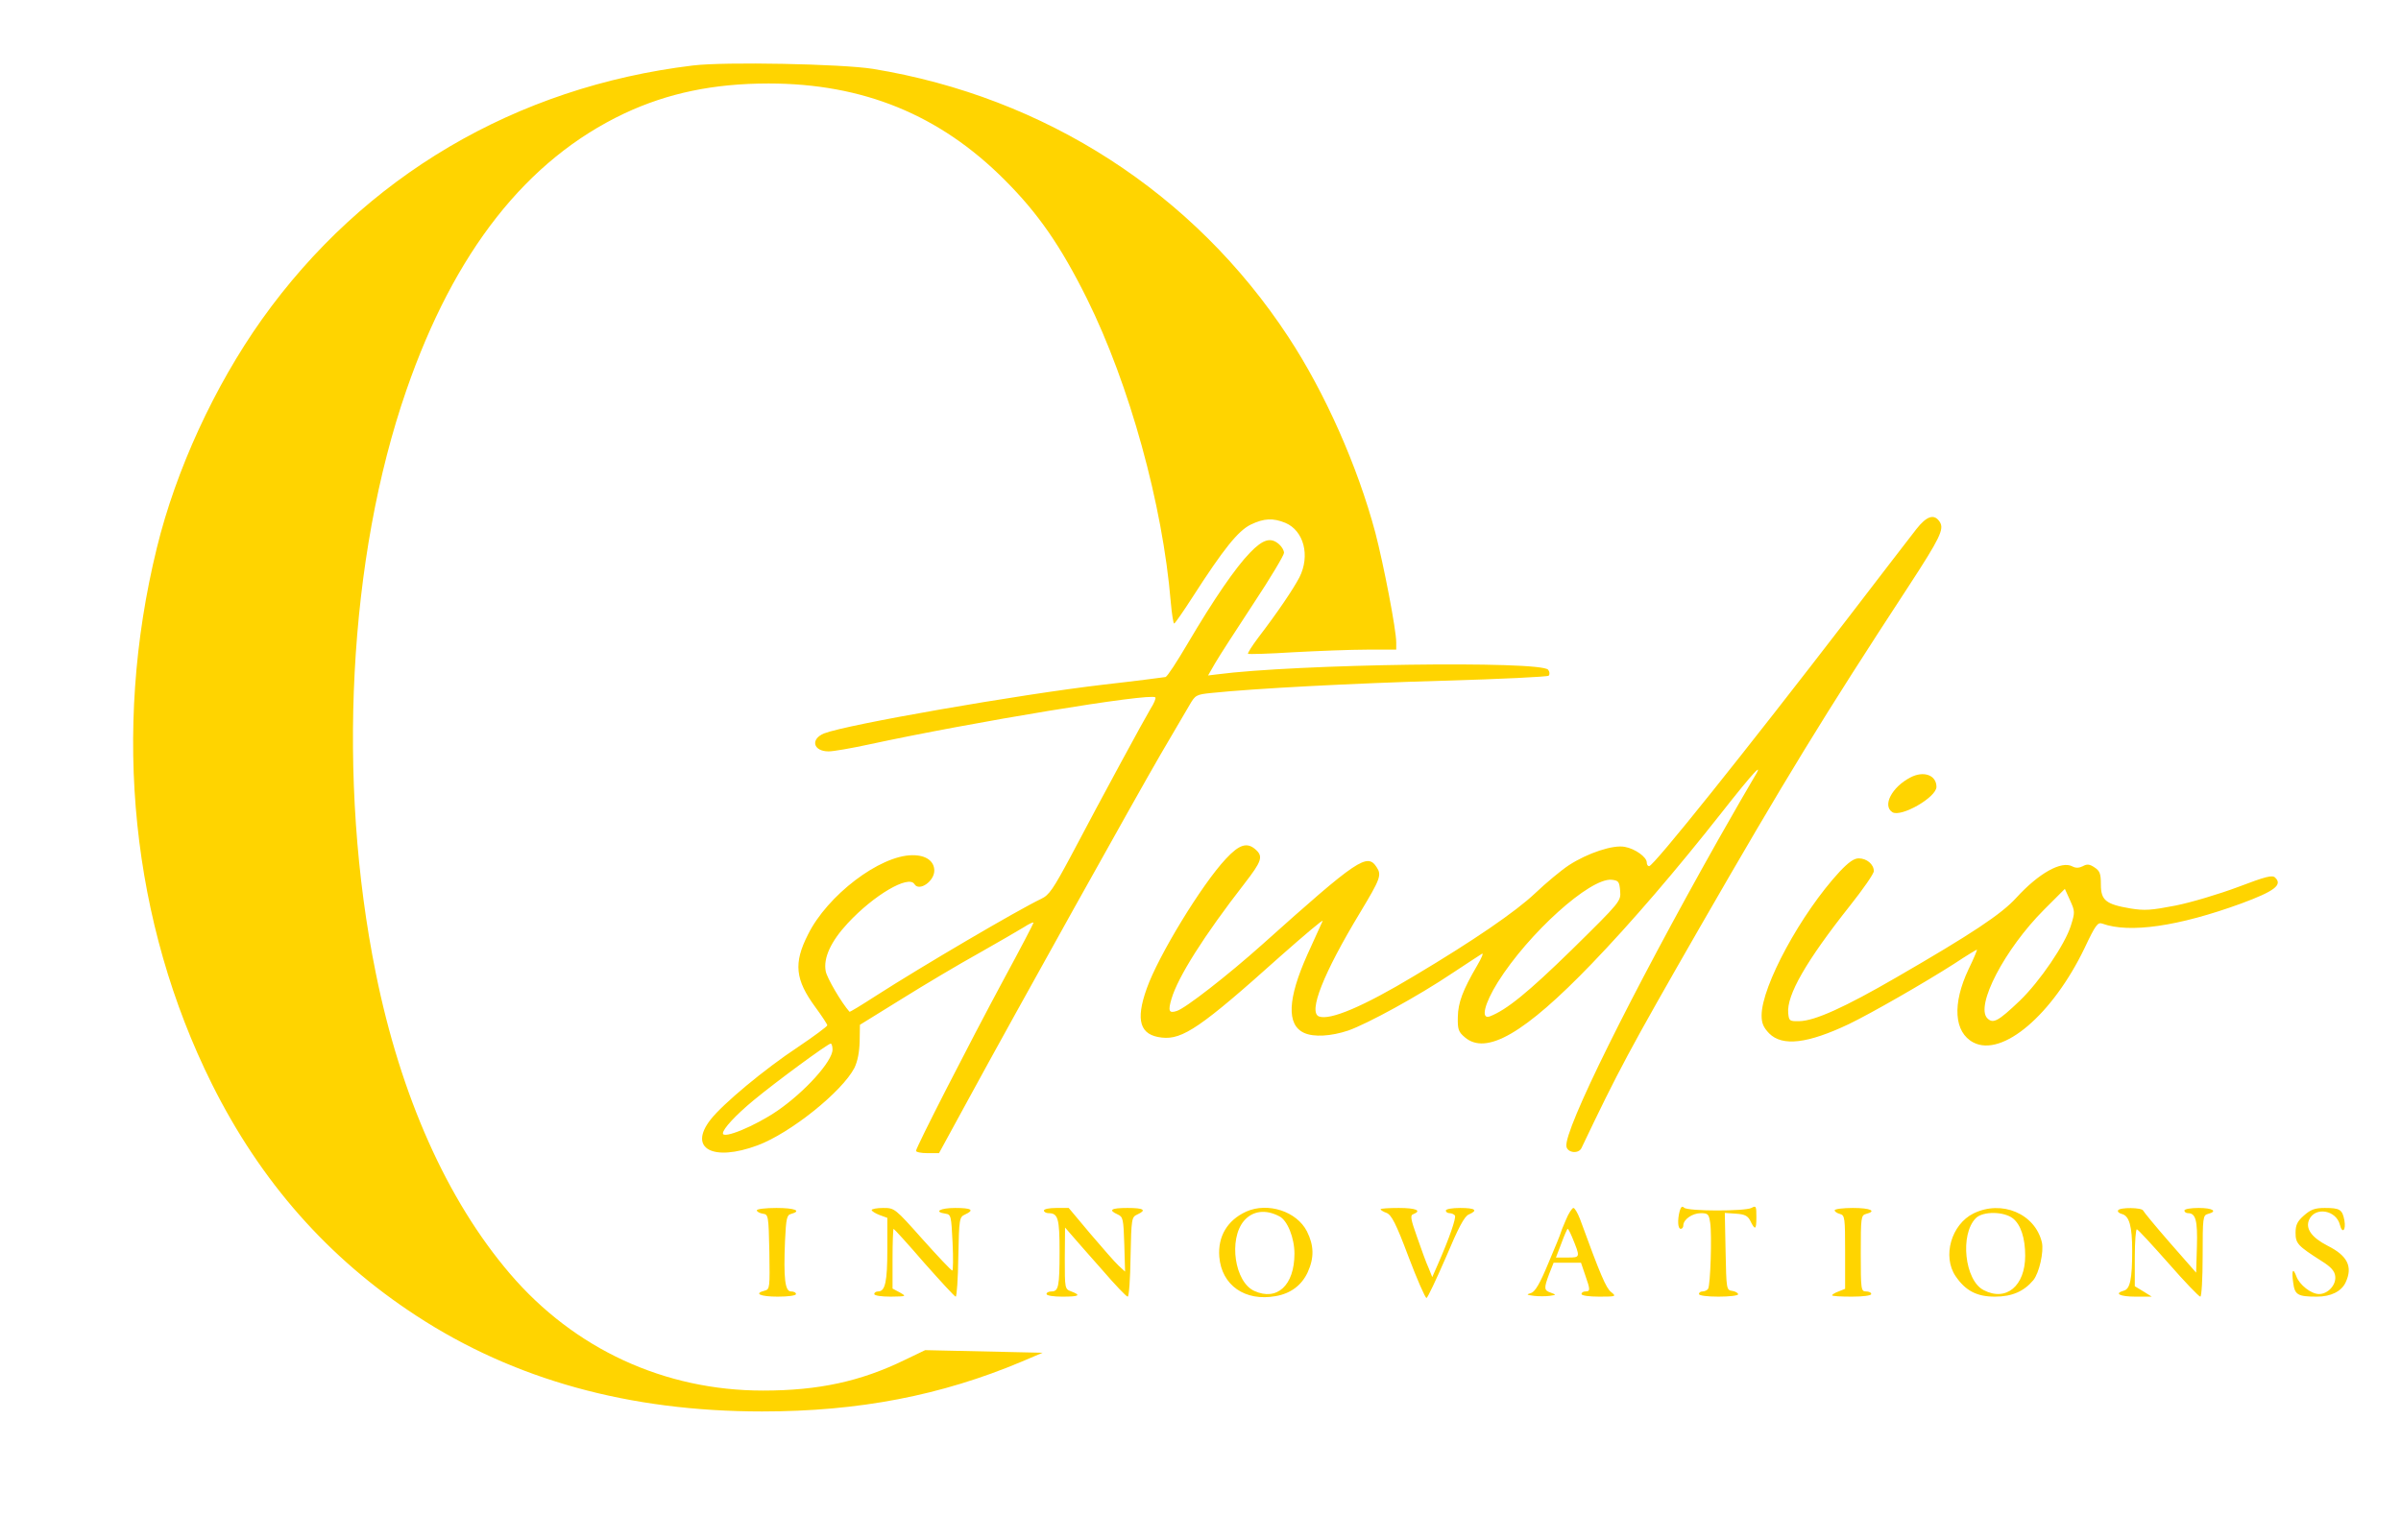
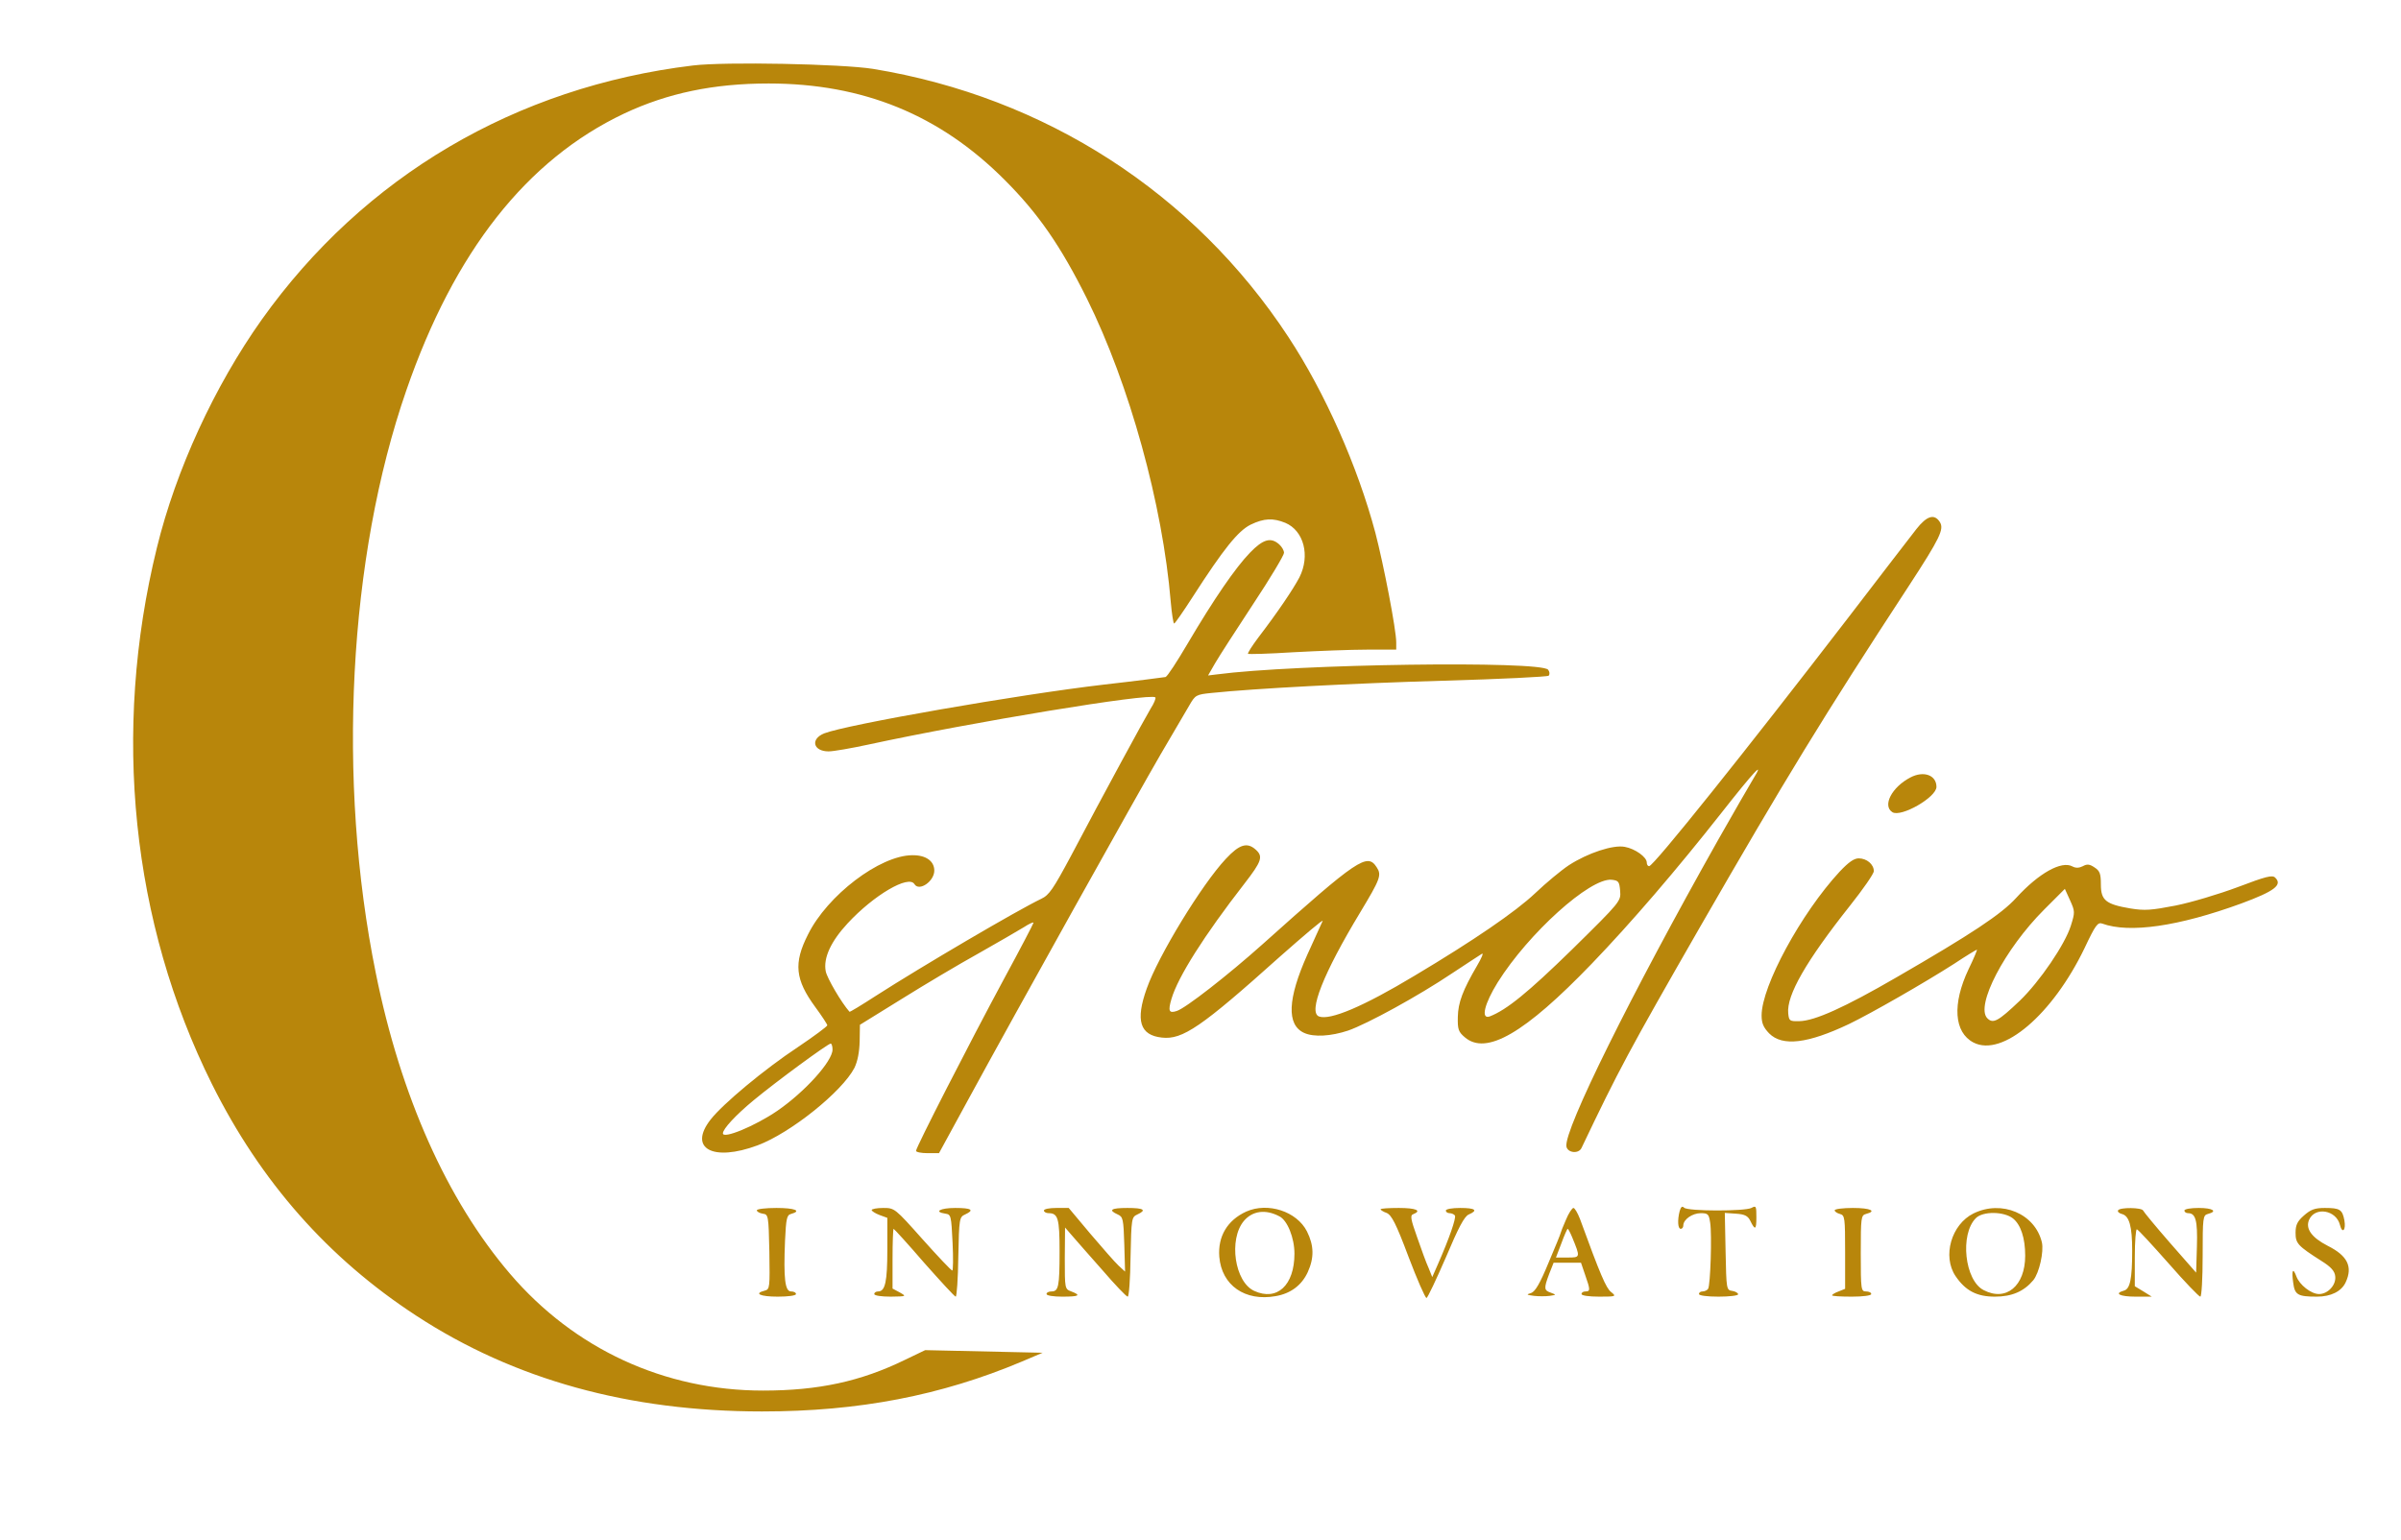
<svg xmlns="http://www.w3.org/2000/svg" version="1.0" width="920" height="590" viewBox="0 0 920 590" preserveAspectRatio="xMidYMid meet">
  <rect x="0" y="0" width="920" height="590" fill="none" />
-   <g transform="translate(0,590) scale(0.1,-0.1)" fill="#FFD400" stroke="none">
+   <g transform="translate(0,590) scale(0.1,-0.1)" fill="#B8860B" stroke="none">
    <path d="M2655 5649 c-679 -82 -1261 -425 -1652 -974 -181 -255 -329 -576 -402 -875 -173 -705 -97 -1436 211 -2055 187 -375 446 -668 783 -888 375 -245 815 -367 1325 -367 371 0 686 61 995 191 l80 34 -225 5 -225 5 -77 -37 c-170 -83 -332 -118 -544 -118 -378 0 -723 159 -970 448 -241 282 -419 681 -514 1152 -150 738 -105 1594 117 2234 184 532 461 884 835 1061 166 78 342 115 553 115 362 0 656 -120 905 -370 128 -128 214 -252 315 -455 163 -329 290 -789 321 -1162 4 -46 10 -83 13 -83 3 0 35 46 71 102 119 185 174 253 222 277 52 25 86 26 133 7 71 -30 96 -126 54 -209 -23 -44 -82 -132 -157 -230 -24 -32 -42 -60 -40 -63 3 -2 81 0 174 6 93 5 220 10 282 10 l112 0 0 28 c0 48 -48 297 -80 420 -68 255 -193 537 -333 750 -362 552 -932 920 -1592 1028 -119 19 -567 28 -690 13z M7343 3872 c-21 -27 -139 -180 -263 -342 -393 -511 -744 -950 -761 -950 -5 0 -9 6 -9 14 0 21 -45 53 -84 60 -45 9 -143 -24 -214 -70 -29 -19 -88 -68 -130 -108 -74 -70 -234 -180 -462 -316 -196 -118 -324 -172 -366 -156 -42 16 16 164 158 399 77 128 83 143 63 173 -36 56 -72 32 -437 -295 -133 -119 -296 -246 -329 -256 -30 -10 -34 0 -20 47 25 84 124 241 280 442 65 84 72 103 43 129 -33 30 -63 21 -115 -35 -92 -98 -259 -372 -303 -497 -44 -123 -26 -179 58 -188 79 -9 151 40 452 310 94 83 167 145 164 137 -4 -8 -30 -67 -59 -130 -75 -168 -80 -268 -12 -299 37 -17 103 -13 169 9 74 26 268 132 399 220 55 36 106 70 113 74 8 5 -1 -16 -18 -45 -55 -94 -73 -142 -74 -197 -1 -47 2 -57 27 -78 82 -70 229 15 486 282 152 158 326 361 496 577 125 159 171 209 122 130 -13 -21 -73 -126 -134 -233 -335 -595 -590 -1110 -581 -1174 4 -25 47 -30 58 -6 143 300 181 371 453 845 327 568 472 806 801 1309 120 184 136 218 119 245 -21 33 -50 24 -90 -27z m-1135 -1387 c3 -39 3 -40 -185 -225 -168 -164 -250 -231 -315 -256 -35 -12 -20 49 31 131 118 188 353 400 436 393 27 -3 30 -7 33 -43z M4789 3781 c-55 -57 -137 -176 -239 -349 -40 -68 -77 -125 -84 -127 -6 -1 -112 -15 -236 -29 -326 -38 -985 -153 -1072 -187 -54 -22 -42 -69 17 -69 19 0 87 12 152 26 397 86 1082 199 1100 181 3 -3 -5 -23 -18 -43 -24 -40 -179 -325 -306 -566 -67 -125 -83 -149 -113 -163 -92 -44 -458 -259 -634 -372 -54 -35 -100 -63 -101 -61 -31 35 -86 129 -91 155 -10 51 20 115 84 184 100 108 234 187 256 150 18 -29 76 11 76 52 0 37 -33 60 -85 59 -124 -1 -325 -154 -399 -304 -56 -110 -49 -173 28 -278 25 -34 46 -66 46 -70 0 -4 -51 -42 -112 -83 -130 -86 -288 -218 -335 -278 -87 -111 8 -163 180 -99 126 47 324 206 371 297 12 25 19 60 20 102 l1 63 160 99 c88 55 221 134 295 175 74 42 152 87 173 100 20 13 37 21 37 17 0 -3 -51 -101 -114 -217 -133 -247 -336 -644 -336 -657 0 -5 20 -9 44 -9 l44 0 108 198 c186 342 654 1181 742 1332 47 80 96 164 109 186 23 40 26 42 86 48 163 17 539 37 892 47 215 6 394 15 399 19 5 6 4 15 -2 23 -29 35 -967 22 -1270 -18 l-33 -4 27 47 c15 26 81 128 146 227 65 98 118 187 118 196 0 9 -8 23 -18 32 -32 29 -62 21 -113 -32z m-1599 -1904 c0 -45 -107 -163 -212 -235 -85 -58 -208 -109 -208 -86 0 17 49 70 118 127 87 72 283 216 295 217 4 0 7 -11 7 -23z M7320 2920 c-71 -37 -108 -108 -69 -133 33 -21 169 57 169 97 0 45 -49 63 -100 36z M7049 2559 c-148 -160 -299 -439 -299 -551 0 -30 7 -46 29 -69 51 -51 148 -39 306 36 85 41 289 158 403 231 45 30 85 54 87 54 2 0 -12 -34 -32 -75 -63 -133 -56 -242 19 -281 111 -57 303 107 426 363 41 87 50 99 67 93 104 -38 292 -11 533 77 127 47 159 71 130 99 -11 11 -35 5 -143 -36 -72 -27 -179 -59 -239 -71 -93 -18 -118 -20 -173 -11 -94 16 -113 31 -113 92 0 41 -4 52 -24 65 -19 13 -29 14 -45 5 -14 -7 -27 -8 -40 -1 -42 23 -129 -26 -215 -120 -57 -63 -172 -139 -459 -305 -200 -116 -314 -167 -372 -168 -38 -1 -40 1 -43 30 -7 69 69 201 237 413 50 63 91 122 91 132 0 26 -27 49 -58 49 -18 0 -39 -15 -73 -51z m886 -207 c-22 -71 -119 -214 -196 -288 -83 -79 -102 -89 -124 -67 -47 47 66 265 218 417 l79 79 20 -44 c19 -42 19 -46 3 -97z M6436 1258 c-9 -35 -7 -68 4 -68 6 0 10 6 10 13 0 23 35 47 67 47 28 0 31 -4 36 -37 7 -46 1 -239 -8 -253 -3 -5 -13 -10 -21 -10 -8 0 -14 -4 -14 -10 0 -6 32 -10 75 -10 41 0 75 4 75 9 0 5 -10 11 -22 13 -23 3 -23 6 -26 151 l-3 148 43 -3 c32 -2 45 -8 54 -26 19 -39 24 -37 24 12 0 43 -1 46 -19 36 -26 -13 -244 -13 -258 1 -7 7 -12 4 -17 -13z M2900 1261 c0 -5 10 -11 23 -13 21 -3 22 -6 25 -146 2 -137 2 -144 -18 -149 -43 -11 -17 -23 50 -23 40 0 70 4 70 10 0 6 -9 10 -19 10 -23 0 -29 49 -23 194 4 86 7 99 23 103 43 12 14 23 -56 23 -41 0 -75 -4 -75 -9z M3340 1262 c0 -4 14 -13 30 -19 l30 -11 0 -122 c0 -122 -8 -160 -35 -160 -8 0 -15 -4 -15 -10 0 -6 27 -10 63 -10 61 1 61 1 35 16 l-28 15 0 114 c0 63 2 115 4 115 2 0 55 -58 117 -130 63 -71 117 -130 121 -130 4 0 9 69 10 153 3 147 4 152 26 162 37 17 25 25 -38 25 -58 0 -84 -15 -37 -22 21 -3 22 -8 27 -111 3 -59 2 -107 -1 -107 -4 0 -55 54 -114 120 -106 119 -107 120 -151 120 -24 0 -44 -4 -44 -8z M4000 1260 c0 -5 8 -10 18 -10 36 0 42 -20 42 -146 0 -136 -4 -154 -31 -154 -10 0 -19 -4 -19 -10 0 -6 27 -10 60 -10 65 0 74 5 35 20 -25 9 -25 11 -25 127 l1 118 26 -30 c14 -16 66 -76 116 -132 49 -57 93 -103 98 -103 5 0 10 69 11 153 3 147 4 152 26 162 37 17 25 25 -38 25 -63 0 -75 -8 -37 -25 20 -9 22 -17 25 -115 l3 -104 -25 23 c-14 13 -62 68 -108 122 l-83 99 -47 0 c-27 0 -48 -4 -48 -10z M4775 1256 c-72 -33 -109 -95 -103 -173 9 -110 99 -172 216 -151 58 10 100 42 123 92 25 55 24 102 -3 156 -39 77 -150 113 -233 76z m127 -18 c31 -15 58 -83 58 -143 0 -122 -67 -183 -154 -143 -75 34 -99 197 -40 268 33 39 83 46 136 18z M5290 1265 c0 -3 11 -10 23 -14 19 -8 36 -40 84 -168 33 -87 64 -158 69 -158 4 0 37 70 74 155 48 114 71 158 88 165 37 16 25 25 -33 25 -30 0 -55 -4 -55 -10 0 -5 6 -10 14 -10 8 0 17 -4 21 -9 5 -10 -22 -88 -65 -186 l-22 -50 -14 35 c-9 19 -28 72 -44 118 -25 70 -27 84 -15 88 35 14 10 24 -55 24 -38 0 -70 -2 -70 -5z M6000 1224 c-11 -25 -20 -48 -20 -50 0 -3 -21 -54 -46 -113 -33 -80 -51 -111 -67 -117 -20 -6 -18 -7 11 -11 18 -2 45 -2 60 0 26 4 26 4 5 12 -27 9 -28 16 -7 72 l17 43 52 0 53 0 16 -47 c20 -57 20 -63 1 -63 -8 0 -15 -4 -15 -10 0 -6 29 -10 68 -10 65 0 66 1 45 18 -19 15 -41 66 -119 280 -9 23 -20 42 -25 42 -5 0 -19 -21 -29 -46z m24 -66 c32 -78 32 -78 -17 -78 l-45 0 21 55 c11 30 22 55 24 55 2 0 10 -15 17 -32z M7030 1261 c0 -5 9 -11 20 -14 19 -5 20 -14 20 -146 l0 -141 -25 -10 c-14 -5 -25 -12 -25 -15 0 -3 34 -5 75 -5 43 0 75 4 75 10 0 6 -9 10 -20 10 -19 0 -20 7 -20 146 0 137 1 146 20 151 43 11 17 23 -50 23 -38 0 -70 -4 -70 -9z M7562 1249 c-85 -42 -120 -164 -69 -240 38 -56 81 -79 151 -79 65 0 111 20 147 63 23 28 41 110 33 145 -26 110 -154 164 -262 111z m151 -19 c30 -24 47 -75 47 -143 0 -116 -73 -177 -159 -132 -73 37 -92 214 -30 276 27 27 107 26 142 -1z M8116 1261 c-3 -5 3 -11 14 -14 29 -7 40 -47 40 -141 0 -108 -8 -147 -32 -153 -39 -11 -15 -23 45 -23 l62 0 -32 20 -33 20 0 111 c0 61 4 109 8 107 5 -1 59 -60 121 -130 62 -71 117 -128 122 -128 5 0 9 70 9 156 0 147 1 156 20 161 39 10 19 23 -35 23 -30 0 -55 -4 -55 -10 0 -5 6 -10 14 -10 29 0 37 -27 34 -128 l-3 -100 -100 114 c-55 63 -101 119 -103 124 -5 12 -89 13 -96 1z M8828 1241 c-25 -22 -32 -36 -32 -66 0 -41 8 -50 99 -108 37 -23 51 -39 53 -59 4 -33 -28 -68 -62 -68 -30 0 -75 35 -87 68 -13 35 -19 24 -12 -25 6 -46 17 -53 91 -53 53 0 94 20 110 55 28 60 7 102 -69 140 -62 32 -86 66 -71 100 23 51 104 37 118 -20 9 -36 24 -20 17 18 -8 41 -17 47 -75 47 -38 0 -54 -6 -80 -29z" />
  </g>
</svg>
